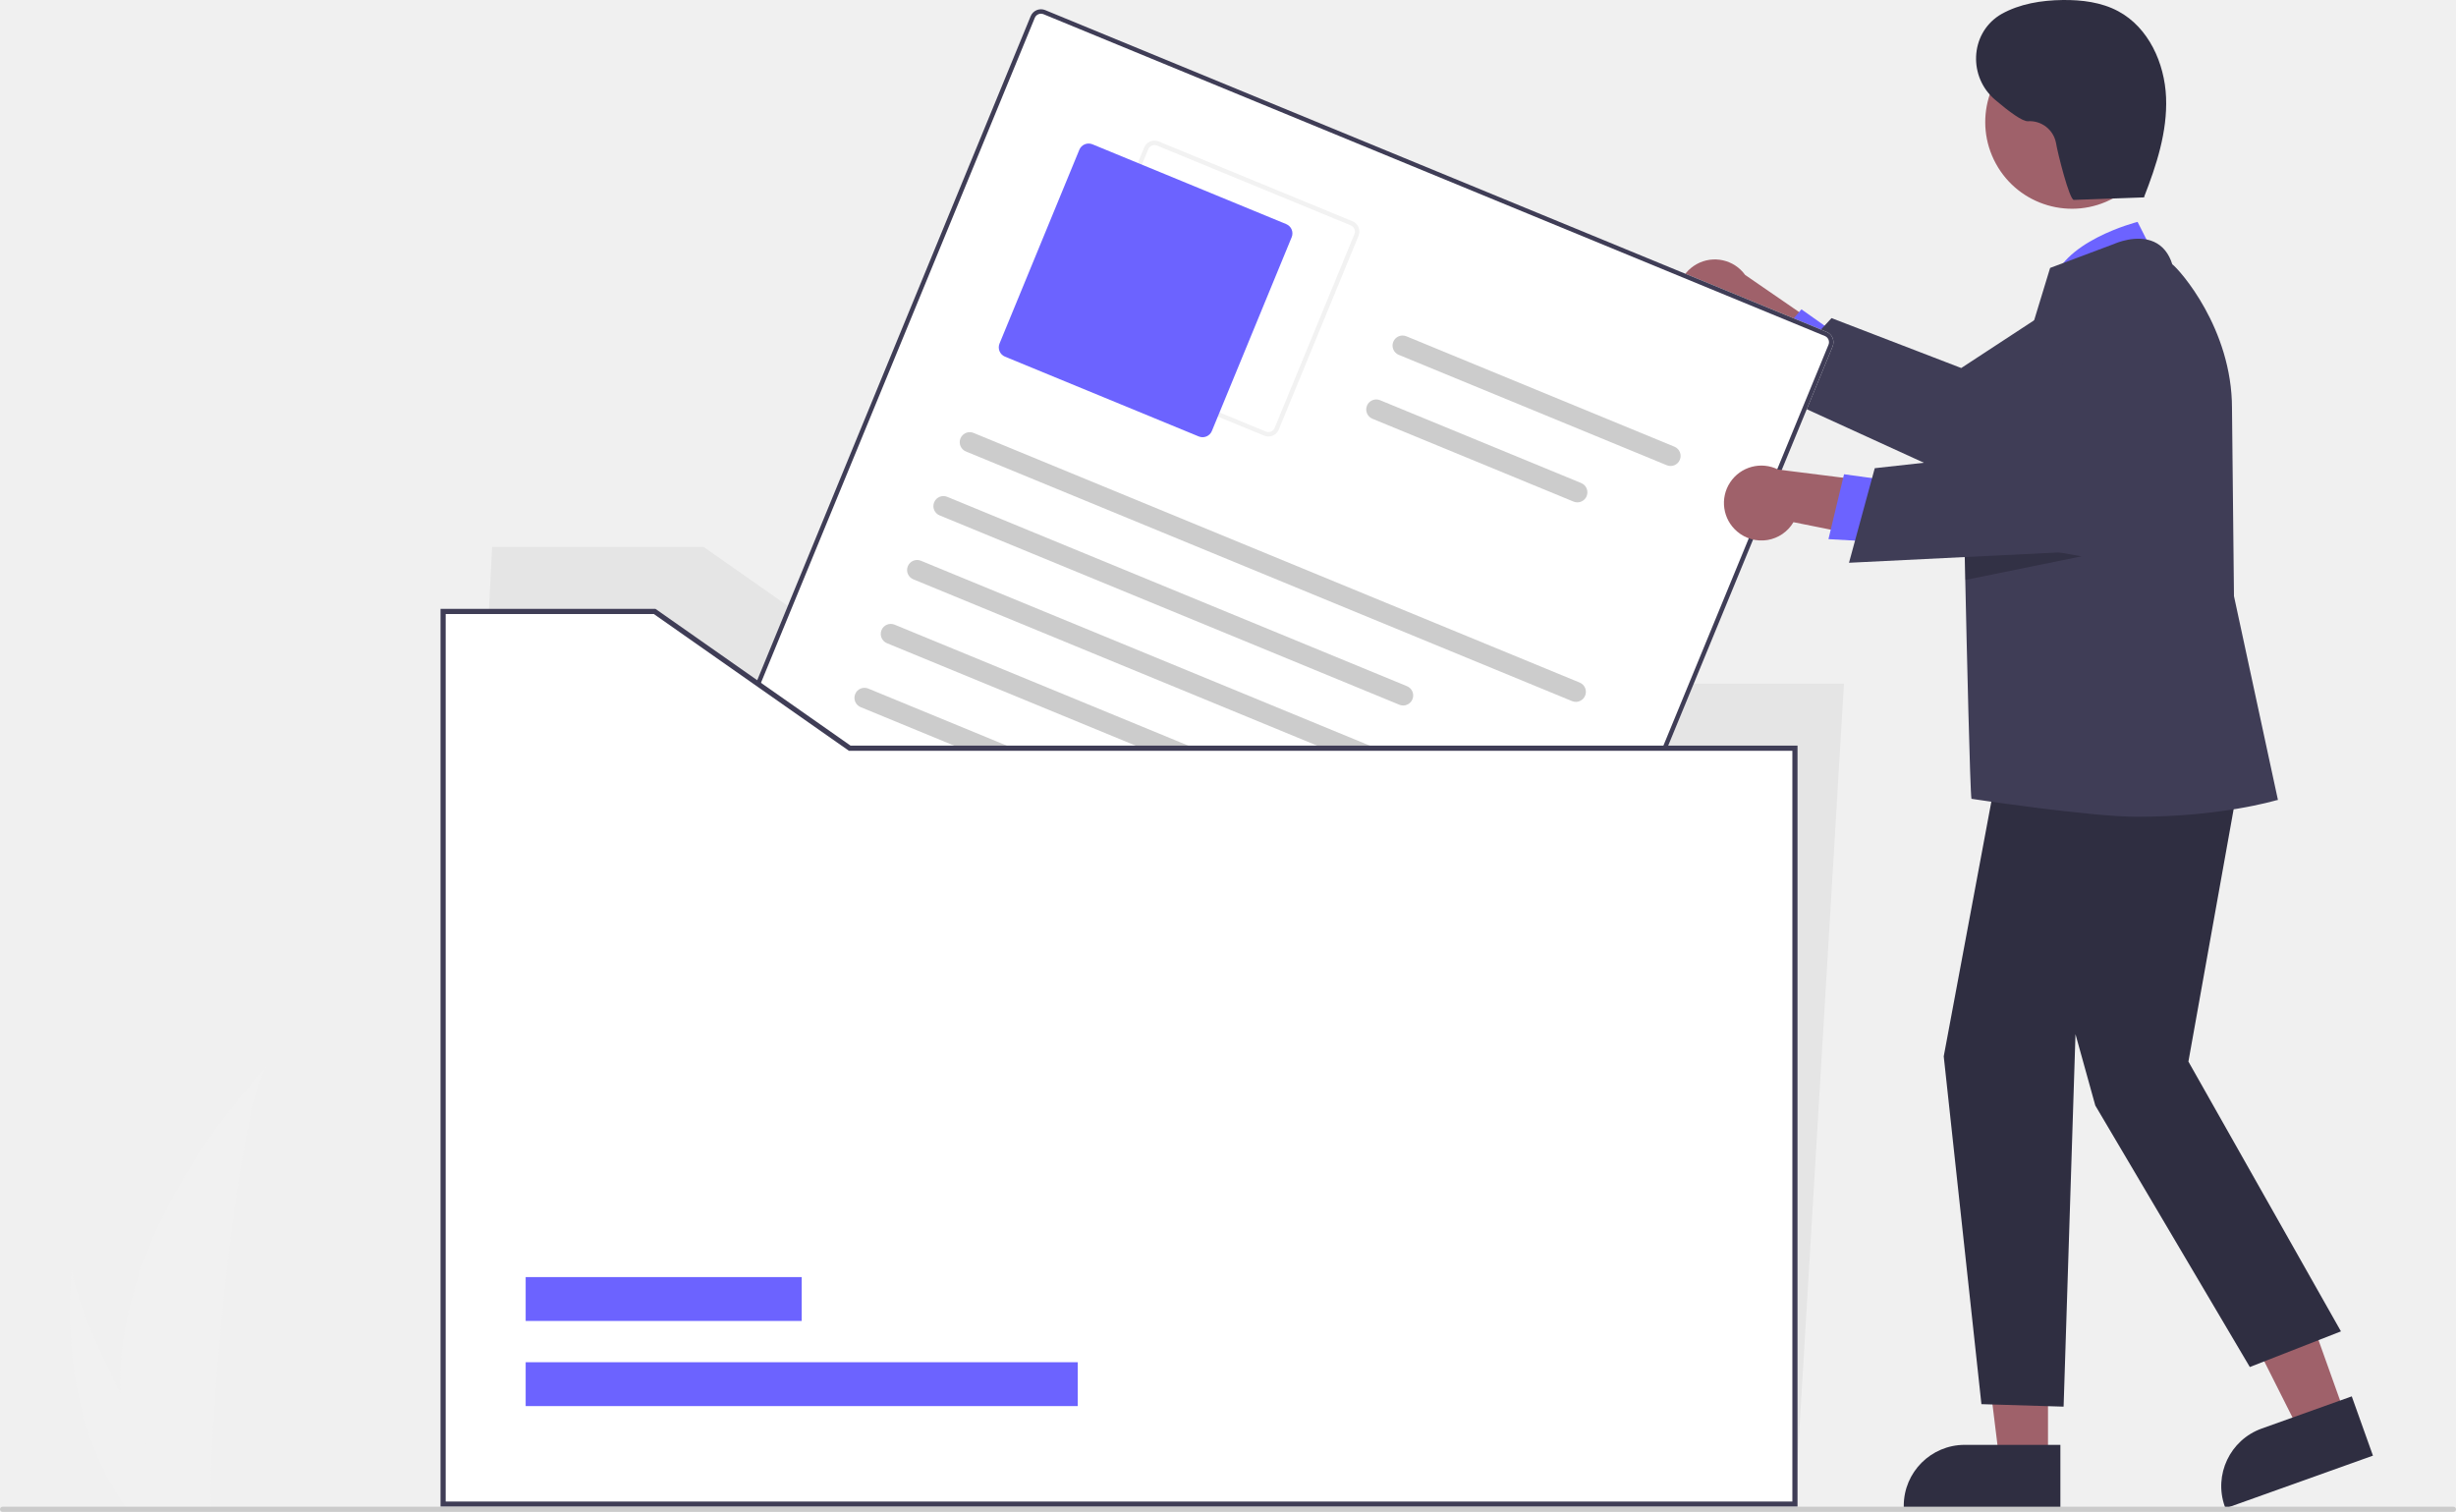
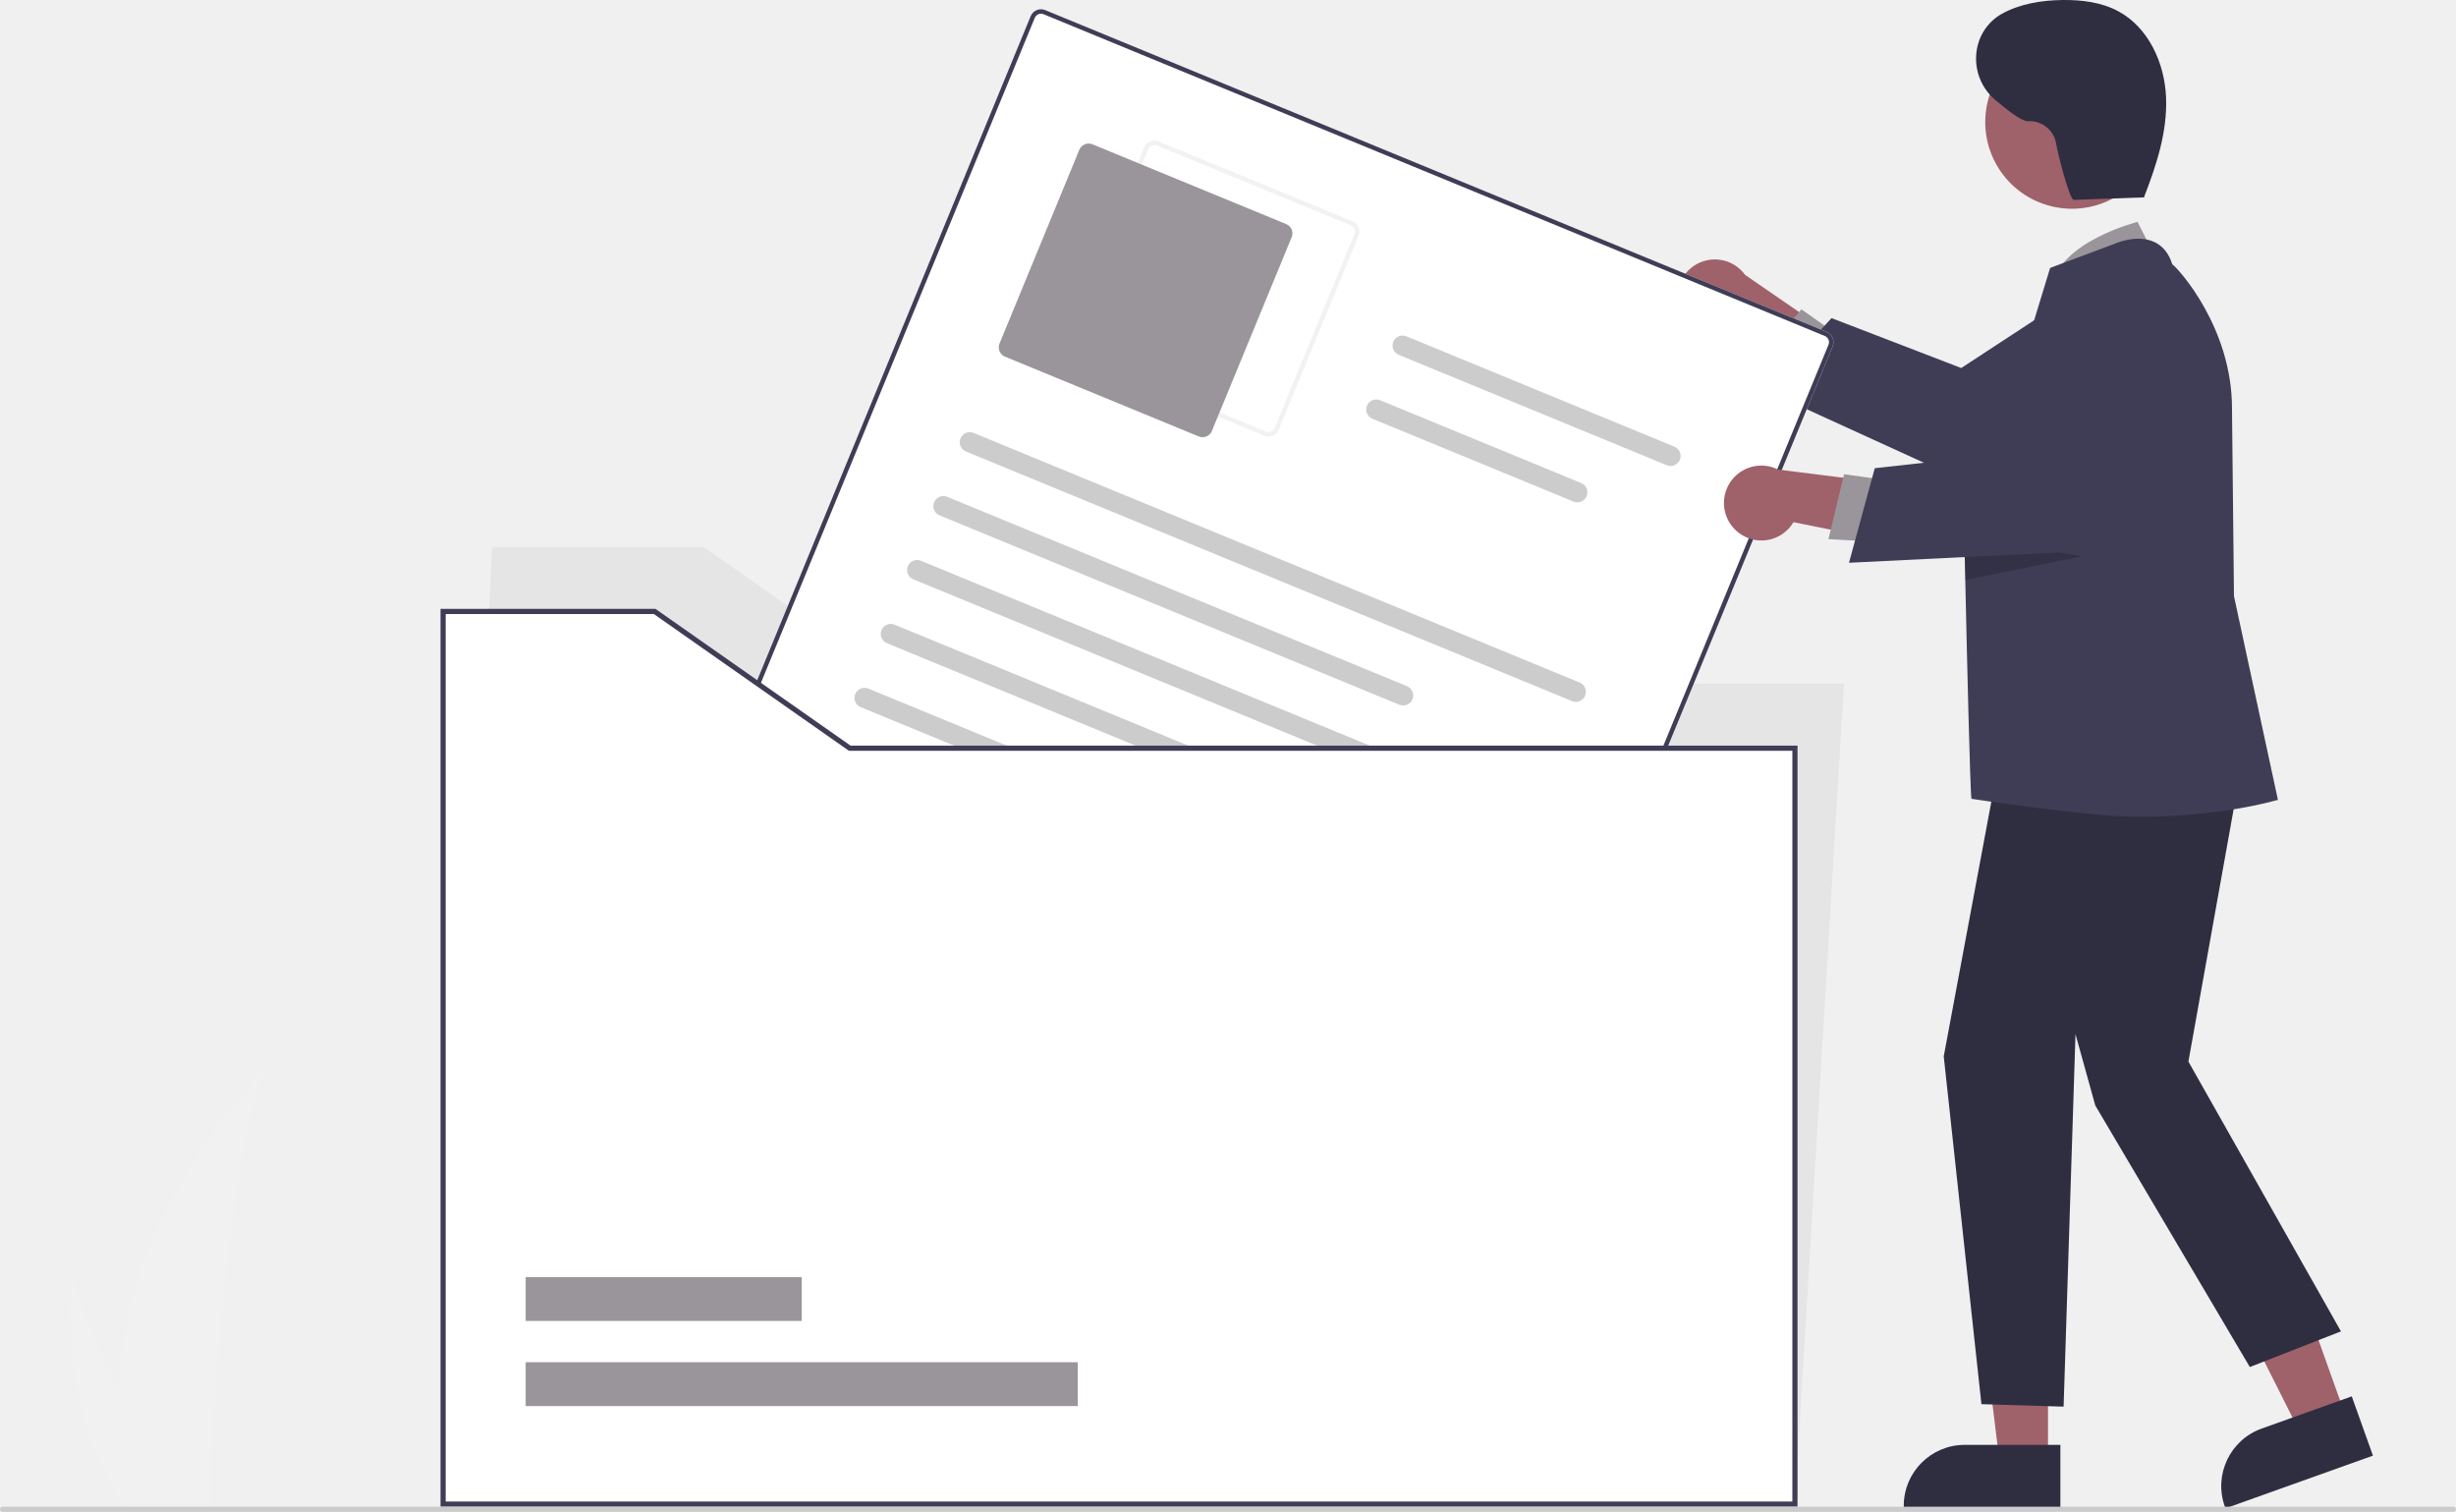
<svg xmlns="http://www.w3.org/2000/svg" data-name="Layer 1" width="952" height="586" viewBox="0 0 952 586">
-   <path id="a163713d-a7fc-4807-a77b-111ad75719e9-312" data-name="Path 133" d="M170.634,697.233a158.394,158.394,0,0,0,7.4,43.785c.1.329.211.653.319.982h27.613c-.029-.295-.059-.624-.088-.982-1.841-21.166,8.677-148.453,21.369-170.483C226.135,572.322,168.493,629.979,170.634,697.233Z" transform="translate(-124 -157)" fill="#f1f1f1" />
-   <path id="a1d5a274-7181-45f3-aae5-db776f20014a-313" data-name="Path 134" d="M172.706,741.018c.231.329.471.658.717.982h20.716c-.157-.28-.339-.609-.55-.982-3.422-6.176-13.551-24.642-22.953-43.785-10.1-20.572-19.374-41.924-18.593-49.652C151.801,649.323,144.809,702.457,172.706,741.018Z" transform="translate(-124 -157)" fill="#f1f1f1" />
+   <path id="a163713d-a7fc-4807-a77b-111ad75719e9-1022" data-name="Path 133" d="M170.634,697.233a158.394,158.394,0,0,0,7.4,43.785c.1.329.211.653.319.982h27.613c-.029-.295-.059-.624-.088-.982-1.841-21.166,8.677-148.453,21.369-170.483C226.135,572.322,168.493,629.979,170.634,697.233Z" transform="translate(-124 -157)" fill="#f1f1f1" />
+   <path id="a1d5a274-7181-45f3-aae5-db776f20014a-1023" data-name="Path 134" d="M172.706,741.018c.231.329.471.658.717.982h20.716c-.157-.28-.339-.609-.55-.982-3.422-6.176-13.551-24.642-22.953-43.785-10.1-20.572-19.374-41.924-18.593-49.652C151.801,649.323,144.809,702.457,172.706,741.018Z" transform="translate(-124 -157)" fill="#f1f1f1" />
  <path d="M775.291,277.577a14.422,14.422,0,0,0,21.041,6.808l39.98,32.07,2.475-26.518-38.345-26.388a14.501,14.501,0,0,0-25.151,14.029Z" transform="translate(-124 -157)" fill="#9f616a" />
-   <polygon points="713.205 130.446 698.283 119.903 681.358 139.458 701.046 151.126 713.205 130.446" fill="#6c63ff" />
+   <polygon points="713.205 130.446 698.283 119.903 681.358 139.458 701.046 151.126 713.205 130.446" fill="#9a959a" />
  <path d="M833.937,280.296l50.287,19.349L932.633,267.947a24.621,24.621,0,0,1,31.795,37.06l-.433.481-74.454,39.918-81.326-37.153Z" transform="translate(-124 -157)" fill="#3f3d56" />
  <polygon points="695.76 583 171.76 583 190.76 212 272.76 212 348.374 265 714.76 265 695.76 583" fill="#e5e5e5" />
  <path d="M691.489,626.863,388.624,502.135a4.326,4.326,0,0,1-2.35-5.641L523.508,163.262a4.326,4.326,0,0,1,5.641-2.35L832.014,285.64a4.326,4.326,0,0,1,2.35,5.641L697.13,624.513A4.326,4.326,0,0,1,691.489,626.863Z" transform="translate(-124 -157)" fill="#fff" />
  <path d="M691.489,626.863,388.624,502.135a4.326,4.326,0,0,1-2.35-5.641L523.508,163.262a4.326,4.326,0,0,1,5.641-2.35L832.014,285.64a4.326,4.326,0,0,1,2.35,5.641L697.13,624.513A4.326,4.326,0,0,1,691.489,626.863ZM528.491,162.51a2.596,2.596,0,0,0-3.385,1.41L387.872,497.152a2.596,2.596,0,0,0,1.41,3.385l302.865,124.728a2.596,2.596,0,0,0,3.385-1.41L832.766,290.623a2.596,2.596,0,0,0-1.41-3.385Z" transform="translate(-124 -157)" fill="#3f3d56" />
  <path d="M614.031,325.867,538.914,294.931a4.326,4.326,0,0,1-2.35-5.641l30.935-75.117a4.326,4.326,0,0,1,5.641-2.35l75.117,30.935a4.326,4.326,0,0,1,2.35,5.641l-30.935,75.117A4.326,4.326,0,0,1,614.031,325.867ZM572.482,213.422a2.596,2.596,0,0,0-3.385,1.41l-30.935,75.117a2.596,2.596,0,0,0,1.41,3.385l75.117,30.935a2.596,2.596,0,0,0,3.385-1.41l30.935-75.117a2.596,2.596,0,0,0-1.41-3.385Z" transform="translate(-124 -157)" fill="#f2f2f2" />
-   <path d="M588.67,326.171,513.554,295.236a3.893,3.893,0,0,1-2.115-5.077l30.935-75.117a3.893,3.893,0,0,1,5.077-2.115l75.117,30.935a3.893,3.893,0,0,1,2.115,5.077l-30.935,75.117A3.893,3.893,0,0,1,588.67,326.171Z" transform="translate(-124 -157)" fill="#6c63ff" />
+   <path d="M588.67,326.171,513.554,295.236a3.893,3.893,0,0,1-2.115-5.077l30.935-75.117a3.893,3.893,0,0,1,5.077-2.115l75.117,30.935a3.893,3.893,0,0,1,2.115,5.077l-30.935,75.117A3.893,3.893,0,0,1,588.67,326.171Z" transform="translate(-124 -157)" fill="#9a959a" />
  <path d="M733.355,428.75,498.415,331.995a3.889,3.889,0,1,1,2.962-7.192L736.317,421.558a3.889,3.889,0,0,1-2.962,7.192Z" transform="translate(-124 -157)" fill="#ccc" />
  <path d="M666.416,430.156,488.213,356.767a3.889,3.889,0,1,1,2.962-7.192l178.203,73.389a3.889,3.889,0,1,1-2.962,7.192Z" transform="translate(-124 -157)" fill="#ccc" />
  <path d="M770.073,337.321,666.188,294.539a3.889,3.889,0,1,1,2.962-7.192l103.885,42.783a3.889,3.889,0,0,1-2.962,7.192Z" transform="translate(-124 -157)" fill="#ccc" />
  <path d="M733.945,351.417,655.986,319.311a3.889,3.889,0,1,1,2.962-7.192l77.959,32.106a3.889,3.889,0,0,1-2.962,7.192Z" transform="translate(-124 -157)" fill="#ccc" />
  <path d="M712.951,478.295,478.011,381.54a3.889,3.889,0,1,1,2.962-7.192L715.913,471.103a3.889,3.889,0,0,1-2.962,7.192Z" transform="translate(-124 -157)" fill="#ccc" />
  <path d="M646.012,479.701,467.809,406.313a3.889,3.889,0,1,1,2.962-7.192l178.203,73.389a3.889,3.889,0,1,1-2.962,7.192Z" transform="translate(-124 -157)" fill="#ccc" />
  <path d="M692.547,527.84,457.607,431.085a3.889,3.889,0,0,1,2.962-7.192L695.509,520.648a3.889,3.889,0,0,1-2.962,7.192Z" transform="translate(-124 -157)" fill="#ccc" />
  <path d="M682.345,552.613,447.405,455.858a3.889,3.889,0,0,1,2.962-7.192l234.94,96.755a3.889,3.889,0,0,1-2.962,7.192Z" transform="translate(-124 -157)" fill="#ccc" />
-   <path d="M567.73,550.772a84.703,84.703,0,0,0,14.094-.43c4.212-.492,8.601-1.17,12.293-3.385a11.683,11.683,0,0,0,5.821-8.835,8.222,8.222,0,0,0-4.975-8.337,9.809,9.809,0,0,0-9.951,1.394,12.959,12.959,0,0,0-4.45,10.352c.194,8.004,6.527,15.909,13.559,19.239,7.921,3.75,18.738.563,20.766-8.672.422-1.921-2.194-2.588-3.288-1.354a8.721,8.721,0,0,0,12.172,12.448l-2.944-1.213a20.99,20.99,0,0,0,14.438,15.249,19.47,19.47,0,0,0,5.372.819c2.212.006,4.484,1.116,6.6,1.806l15.244,4.966c2.242.731,3.665-2.673,1.404-3.41l-13.806-4.498c-2.301-.75-4.596-1.52-6.903-2.249-1.649-.521-3.455-.239-5.176-.546a17.288,17.288,0,0,1-13.519-12.645,1.866,1.866,0,0,0-2.944-1.213,5.048,5.048,0,0,1-7.022-7.254l-3.288-1.354c-1.309,5.958-8.576,8.193-13.814,6.471-5.857-1.927-10.892-7.533-12.639-13.405a10.811,10.811,0,0,1,.787-8.602,6.443,6.443,0,0,1,6.75-3.306,4.623,4.623,0,0,1,3.95,5.07,8.269,8.269,0,0,1-4.605,6.264c-3.297,1.77-7.244,2.21-10.906,2.612a78.798,78.798,0,0,1-12.574.358c-2.354-.119-2.826,3.541-.448,3.661Z" transform="translate(-124 -157)" fill="#6c63ff" />
+   <path d="M567.73,550.772a84.703,84.703,0,0,0,14.094-.43c4.212-.492,8.601-1.17,12.293-3.385a11.683,11.683,0,0,0,5.821-8.835,8.222,8.222,0,0,0-4.975-8.337,9.809,9.809,0,0,0-9.951,1.394,12.959,12.959,0,0,0-4.45,10.352c.194,8.004,6.527,15.909,13.559,19.239,7.921,3.75,18.738.563,20.766-8.672.422-1.921-2.194-2.588-3.288-1.354a8.721,8.721,0,0,0,12.172,12.448l-2.944-1.213a20.99,20.99,0,0,0,14.438,15.249,19.47,19.47,0,0,0,5.372.819c2.212.006,4.484,1.116,6.6,1.806l15.244,4.966c2.242.731,3.665-2.673,1.404-3.41l-13.806-4.498c-2.301-.75-4.596-1.52-6.903-2.249-1.649-.521-3.455-.239-5.176-.546a17.288,17.288,0,0,1-13.519-12.645,1.866,1.866,0,0,0-2.944-1.213,5.048,5.048,0,0,1-7.022-7.254l-3.288-1.354c-1.309,5.958-8.576,8.193-13.814,6.471-5.857-1.927-10.892-7.533-12.639-13.405a10.811,10.811,0,0,1,.787-8.602,6.443,6.443,0,0,1,6.75-3.306,4.623,4.623,0,0,1,3.95,5.07,8.269,8.269,0,0,1-4.605,6.264c-3.297,1.77-7.244,2.21-10.906,2.612a78.798,78.798,0,0,1-12.574.358c-2.354-.119-2.826,3.541-.448,3.661Z" transform="translate(-124 -157)" fill="#9a959a" />
  <polygon points="695.76 290 695.76 583 171.76 583 171.76 237 253.76 237 329.37 290 695.76 290" fill="#fff" />
-   <rect x="203.76" y="528" width="214" height="17" fill="#6c63ff" />
-   <rect x="203.76" y="495" width="107" height="17" fill="#6c63ff" />
+   <rect x="203.76" y="528" width="214" height="17" fill="#9a959a" />
+   <rect x="203.76" y="495" width="107" height="17" fill="#9a959a" />
  <path d="M820.76,741h-526V393h83.316l75.614,53H820.76Zm-524-2h522V448H453.058l-75.614-53H296.76Z" transform="translate(-124 -157)" fill="#3f3d56" />
  <polygon points="909.144 548.636 891.414 554.972 858.535 489.598 884.704 480.246 909.144 548.636" fill="#9f616a" />
  <path d="M986.638,741.638l-.259-.723a23.659,23.659,0,0,1,14.3-30.206l34.918-12.479,8.212,22.977Z" transform="translate(-124 -157)" fill="#2f2e41" />
  <polygon points="793.848 566.172 775.019 566.172 766.062 493.546 793.851 493.547 793.848 566.172" fill="#9f616a" />
  <path d="M922.65,741.424l-60.712-.002v-.768A23.631,23.631,0,0,1,885.569,717.024h.002l37.081.002Z" transform="translate(-124 -157)" fill="#2f2e41" />
-   <path d="M960.759,259.186l-8.189-16.181s-30.505,7.643-33.279,25.323Z" transform="translate(-124 -157)" fill="#6c63ff" />
+   <path d="M960.759,259.186l-8.189-16.181s-30.505,7.643-33.279,25.323Z" transform="translate(-124 -157)" fill="#9a959a" />
  <polygon points="870.547 287.198 848.278 411.467 907.407 516.036 872.083 529.858 812.186 428.494 804.507 400.849 799.899 545.216 768.042 544.249 753.435 409.445 776.862 284.127 870.547 287.198" fill="#2f2e41" />
  <path d="M989.938,388.055l-.77-72.871c0-30.884-20.326-53.647-23.144-55.753-1.326-4.231-3.704-7.156-7.068-8.686-6.776-3.071-15.062.614-15.413.78L918.685,260.844l-.117.341c-.264.78-25.347,83.088-31.645,103.746-.897,2.964-1.413,4.66-1.413,4.66s.098,4.777.273,12.205c.556,25.542,1.872,82.435,2.398,84.823,0,0,45.916,6.961,64.098,6.961,32.707,0,53.482-6.259,53.95-6.366l.751-.156Z" transform="translate(-124 -157)" fill="#3f3d56" />
  <circle cx="927.137" cy="204.303" r="33.608" transform="translate(-108.3804 312.7438) rotate(-28.66301)" fill="#9f616a" />
  <path d="M930.861,372.633l-45.078,9.164c-.175-7.428-.273-12.205-.273-12.205s.516-1.696,1.413-4.66Z" transform="translate(-124 -157)" opacity="0.2" />
  <path d="M797.369,363.027a14.422,14.422,0,0,0,21.815-3.63l50.249,10.094-9.996-24.687-46.185-5.801a14.501,14.501,0,0,0-15.883,24.023Z" transform="translate(-124 -157)" fill="#9f616a" />
-   <polygon points="732.887 186.321 714.788 183.82 708.751 208.968 731.599 210.276 732.887 186.321" fill="#6c63ff" />
+   <polygon points="732.887 186.321 714.788 183.82 708.751 208.968 731.599 210.276 732.887 186.321" fill="#9a959a" />
  <path d="M850.697,338.474l53.552-5.941,28.412-50.408a24.621,24.621,0,0,1,45.276,18.289l-.163.626-47.76,69.684-89.303,4.404Z" transform="translate(-124 -157)" fill="#3f3d56" />
  <path d="M955.763,233.483l-27.895,1.001c-1.7.061-6.315-18.289-6.919-22.096a10.39,10.39,0,0,0-10.838-8.405c-2.088.197-7.354-3.704-12.787-8.323-10.315-8.77-9.779-25.241,1.553-32.652q.465-.304.912-.555c7.149-4.001,15.511-5.345,23.703-5.447,7.426-.093,15.062.842,21.604,4.357,11.728,6.301,17.97,20.071,18.518,33.374s-3.716,26.31-8.556,38.713" transform="translate(-124 -157)" fill="#2f2e41" />
  <path d="M1075,743H125a1,1,0,0,1,0-2h950a1,1,0,0,1,0,2Z" transform="translate(-124 -157)" fill="#cbcbcb" />
</svg>
